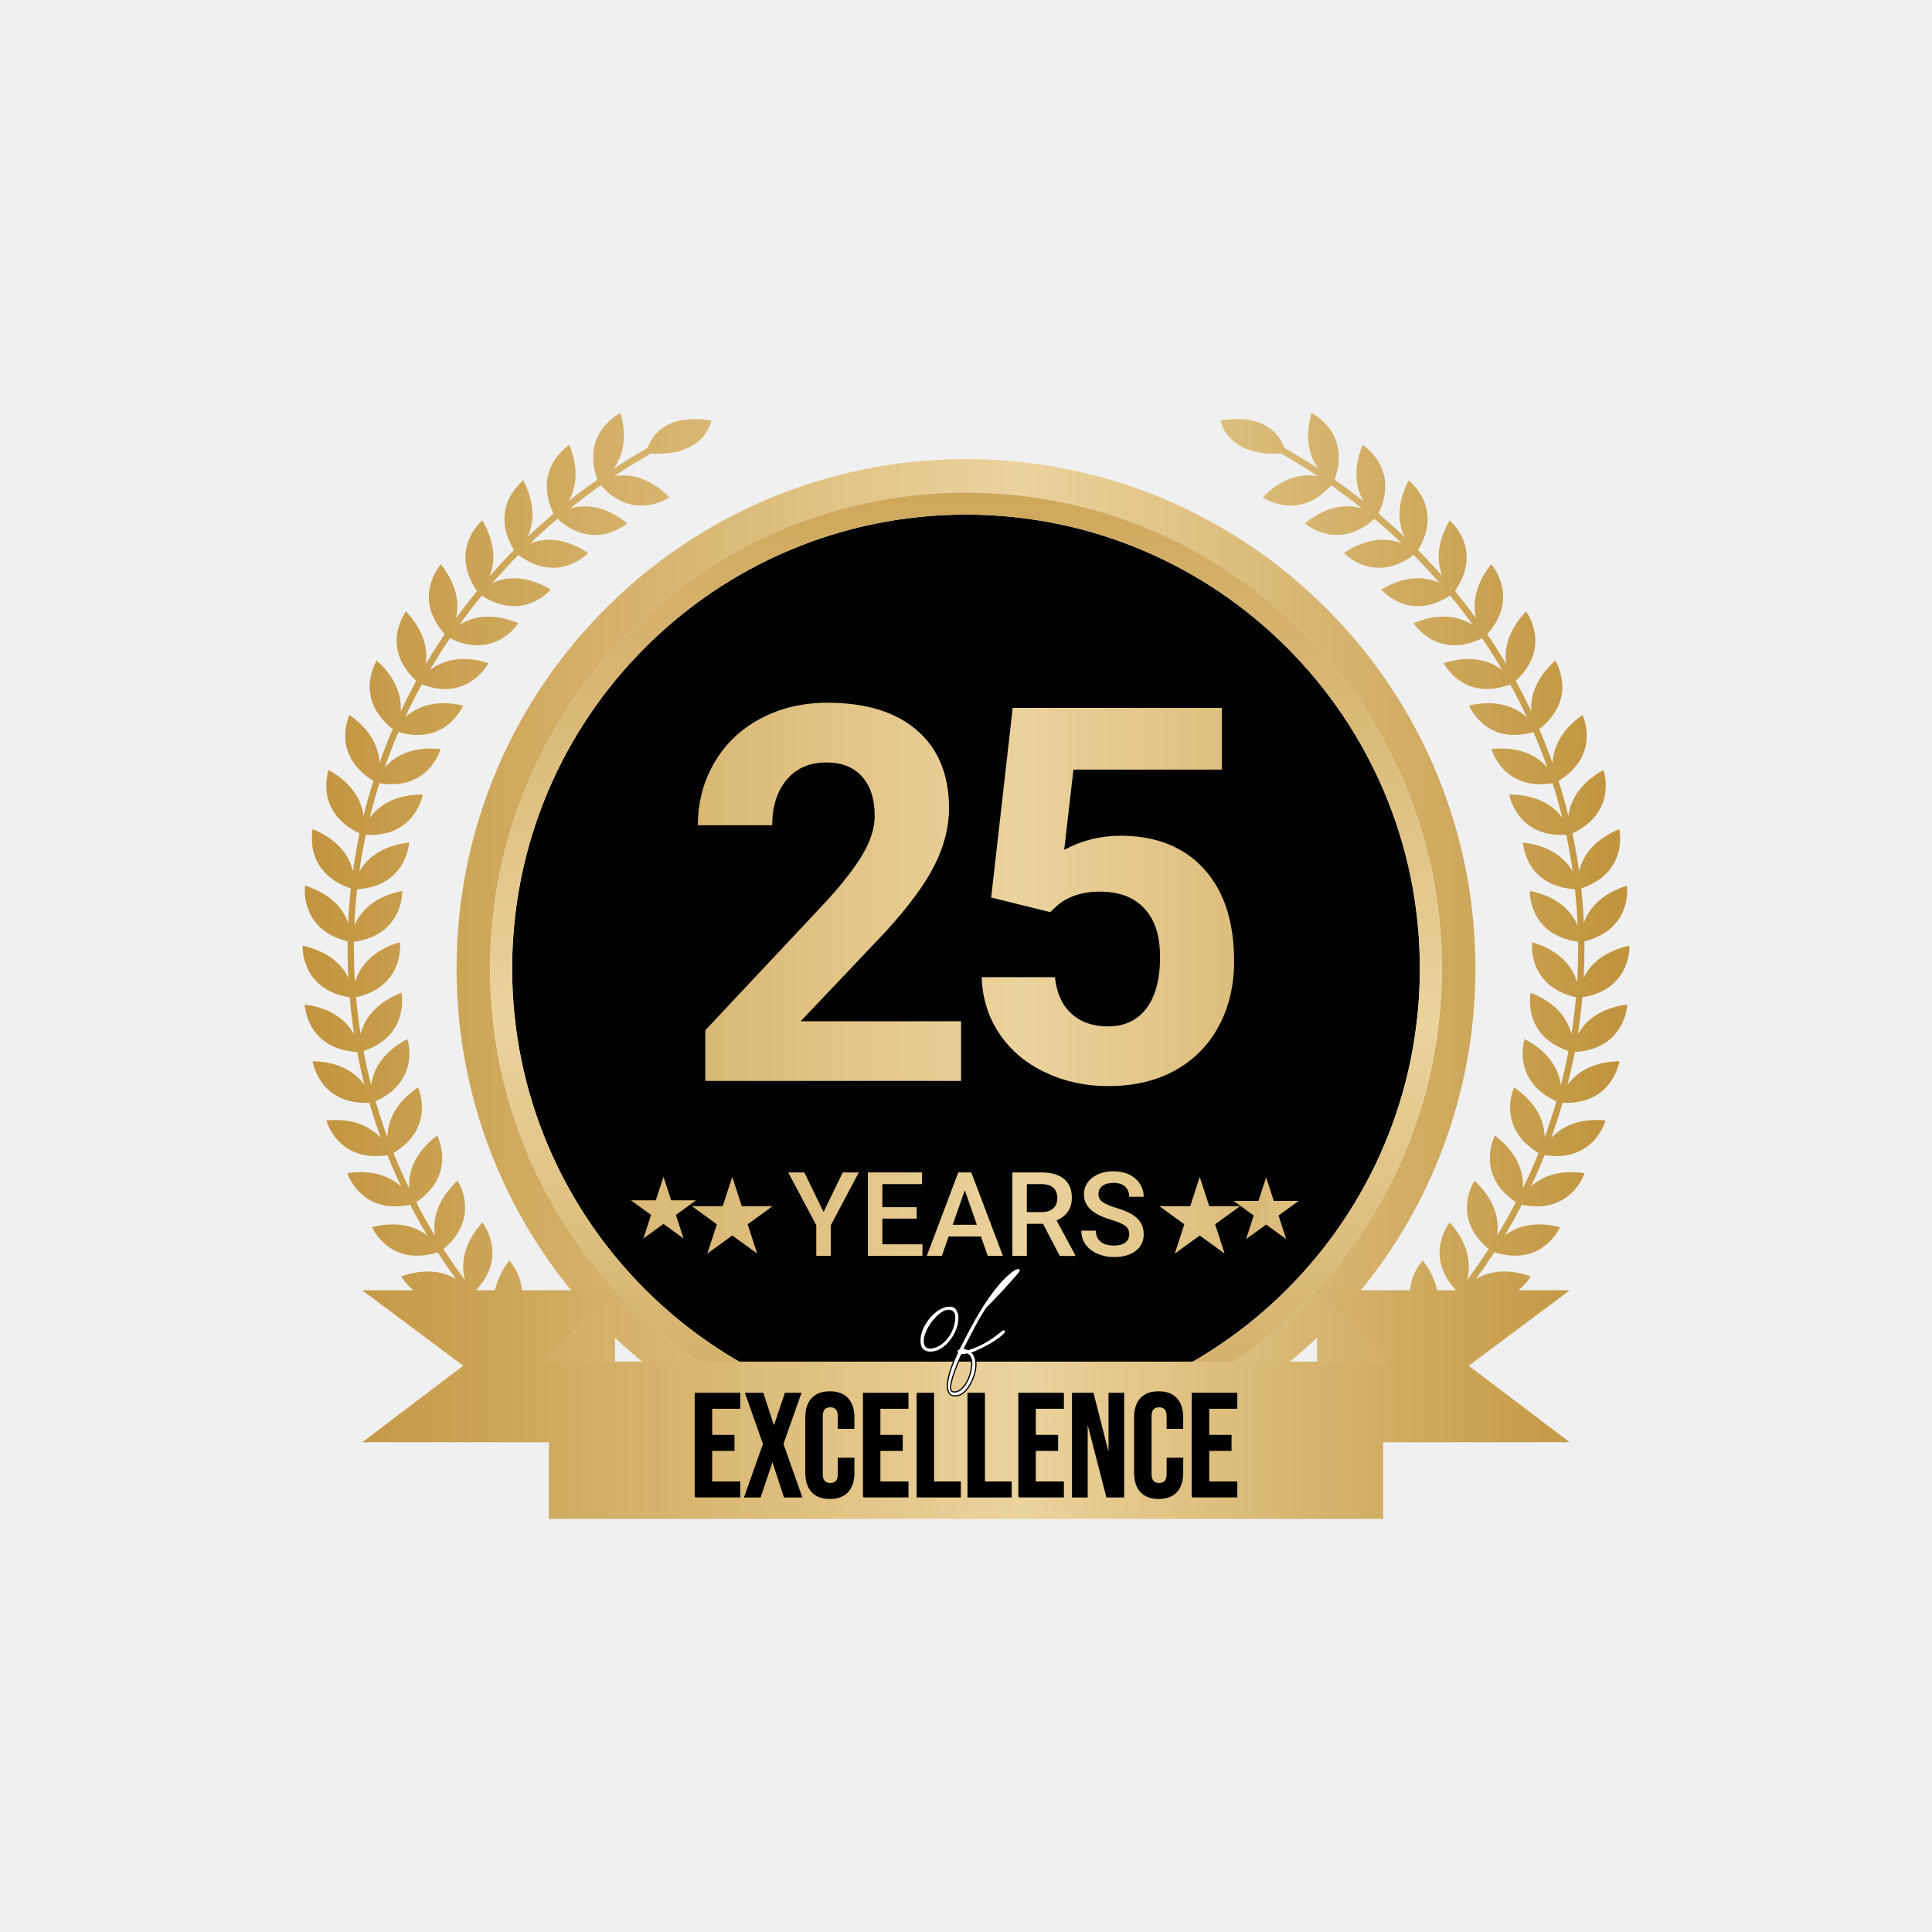
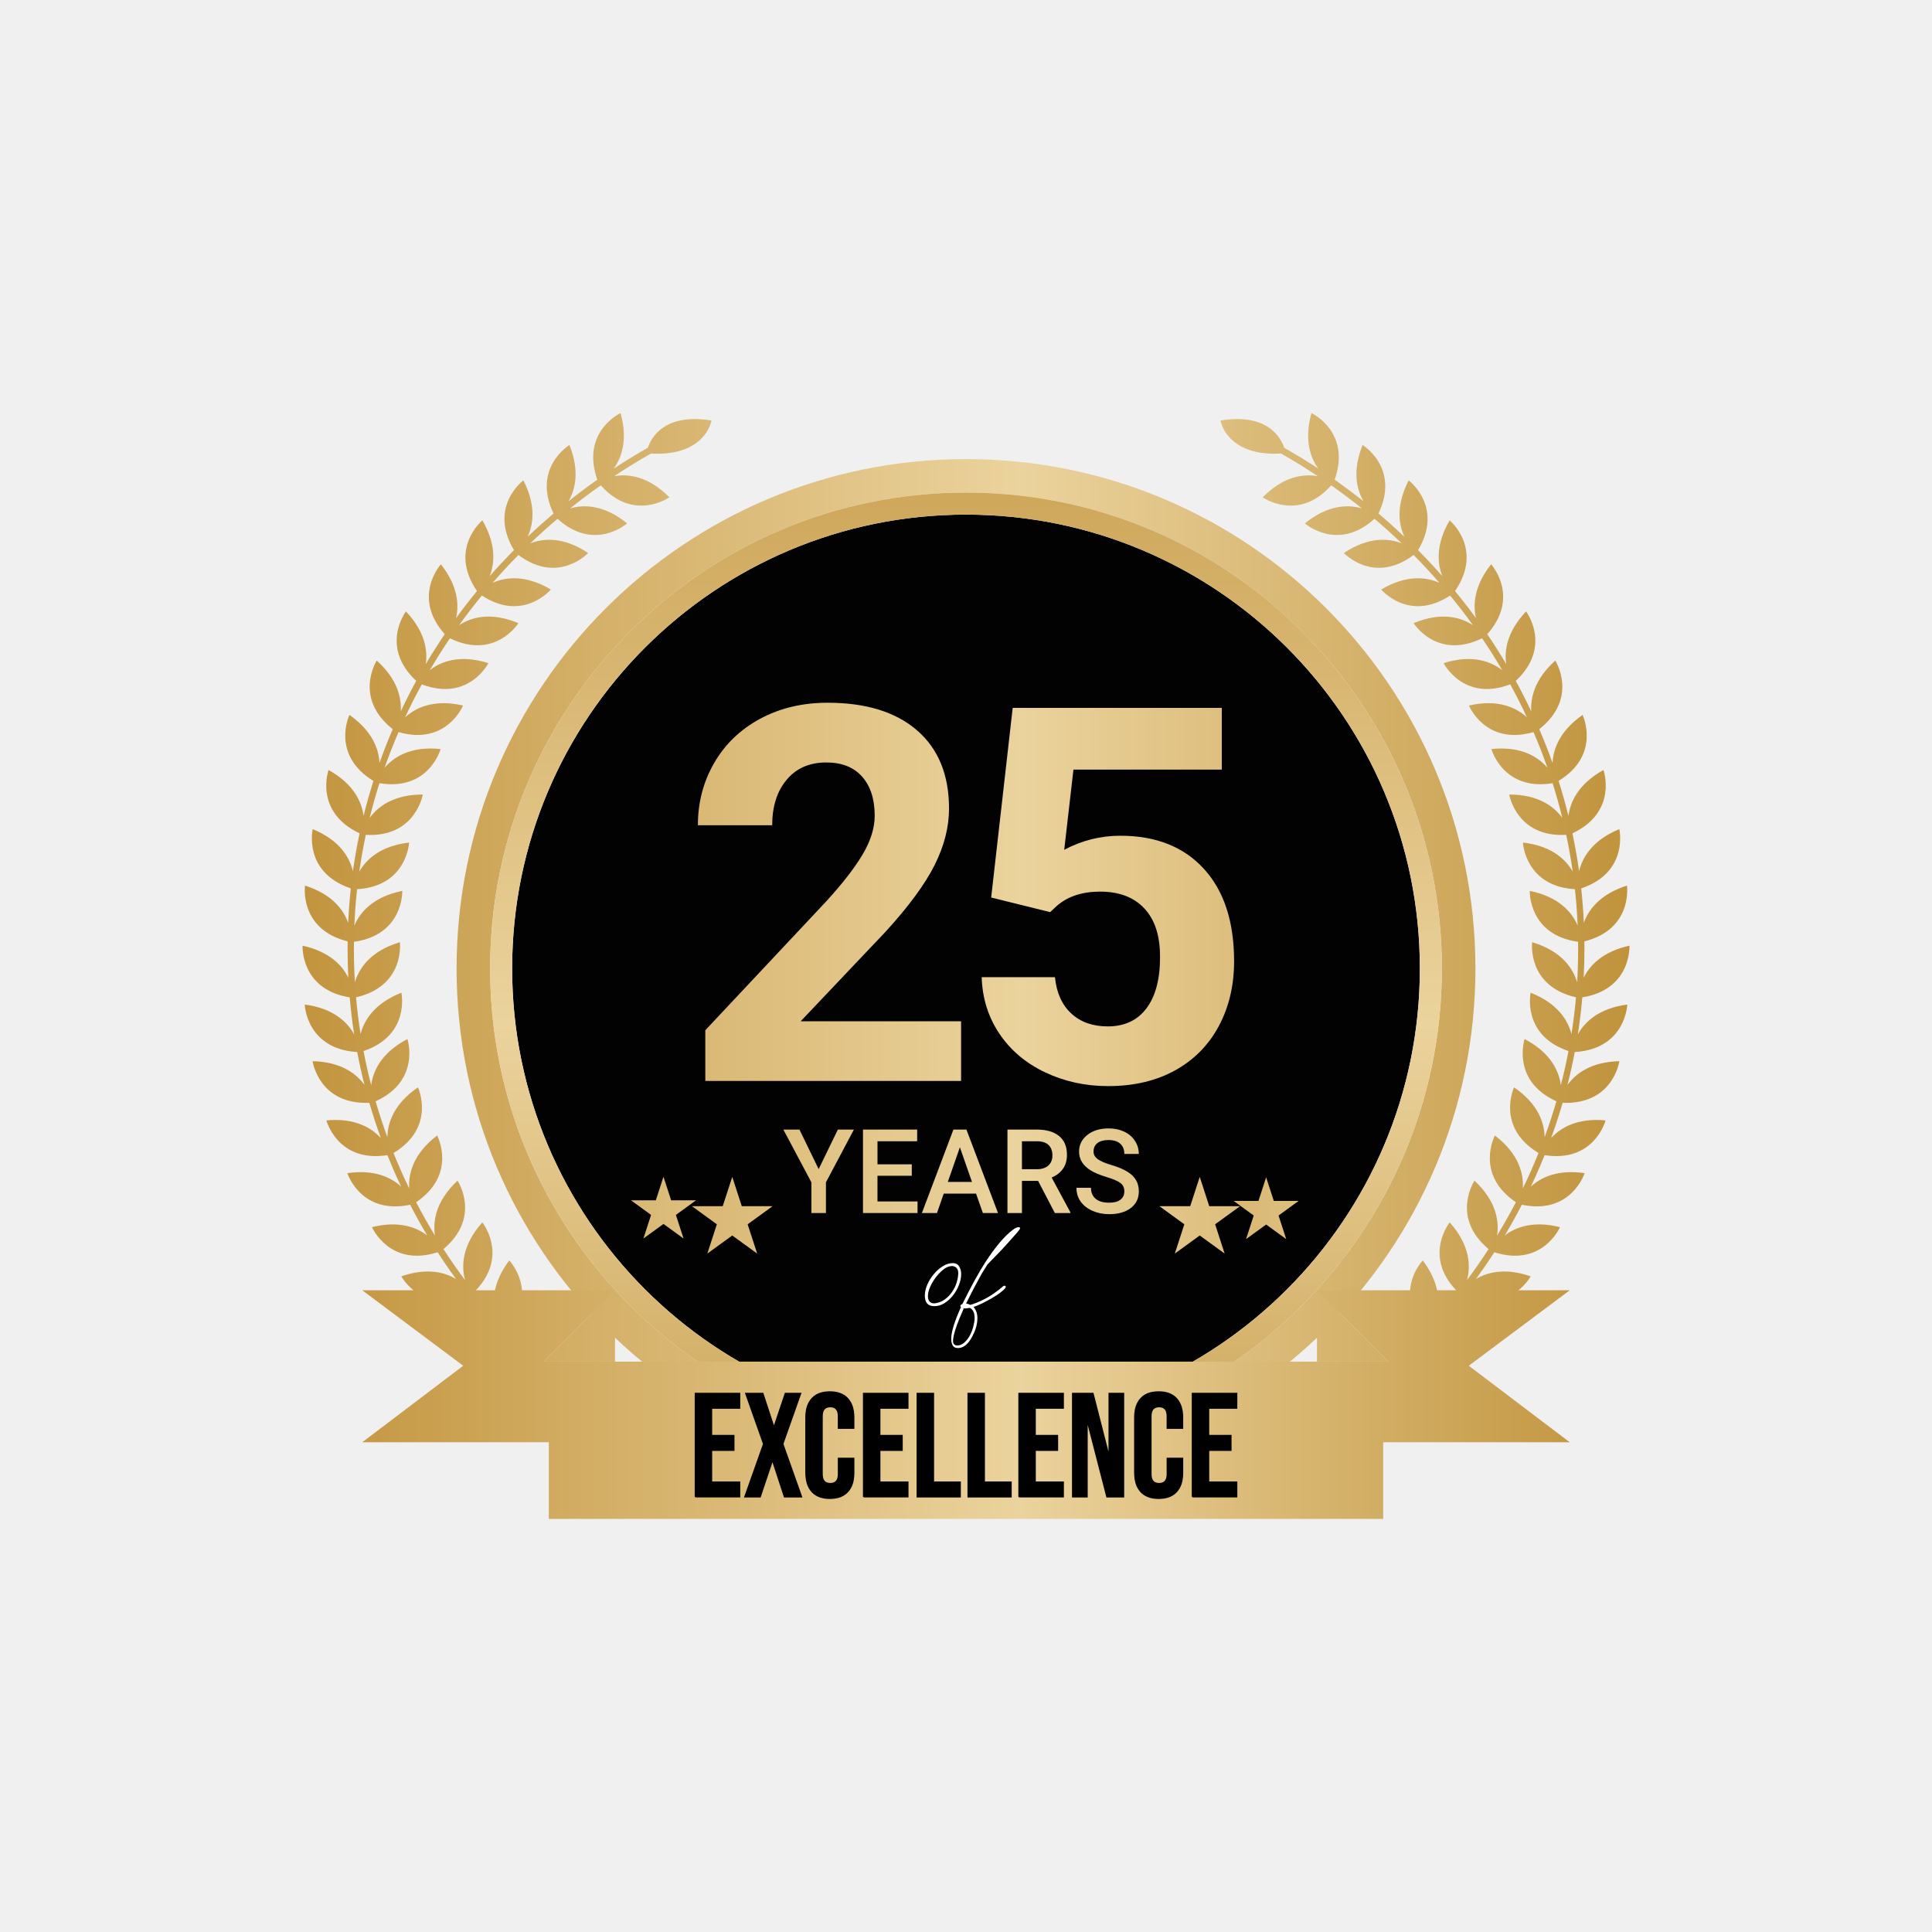
<svg xmlns="http://www.w3.org/2000/svg" version="1.1" viewBox="0 0 1134.86 1134.86">
  <defs>
    <linearGradient id="linear-gradient" x1="150.71" y1="514.89" x2="982.49" y2="514.89" gradientTransform="translate(0 54)" gradientUnits="userSpaceOnUse">
      <stop offset="0" stop-color="#c2943e" />
      <stop offset=".54" stop-color="#ebd39d" />
      <stop offset="1" stop-color="#c0933c" />
    </linearGradient>
    <linearGradient id="linear-gradient-2" x1="-4494.83" y1="3398.81" x2="-3663.05" y2="3398.81" gradientTransform="translate(3966.24 4647) rotate(90)" gradientUnits="userSpaceOnUse">
      <stop offset="0" stop-color="#c2943e" />
      <stop offset=".54" stop-color="#ebd39d" />
      <stop offset="1" stop-color="#c0933c" />
    </linearGradient>
    <linearGradient id="linear-gradient-3" x1="150.71" y1="659.83" x2="982.49" y2="659.83" gradientTransform="translate(0 54)" gradientUnits="userSpaceOnUse">
      <stop offset="0" stop-color="#c2943e" />
      <stop offset=".54" stop-color="#ebd39d" />
      <stop offset="1" stop-color="#c0933c" />
    </linearGradient>
    <linearGradient id="linear-gradient-4" x1="150.71" y1="659.83" x2="982.49" y2="659.83" gradientTransform="translate(0 54)" gradientUnits="userSpaceOnUse">
      <stop offset="0" stop-color="#c2943e" />
      <stop offset=".54" stop-color="#ebd39d" />
      <stop offset="1" stop-color="#c0933c" />
    </linearGradient>
    <linearGradient id="linear-gradient-5" x1="164.65" y1="655.36" x2="834.68" y2="655.36" gradientTransform="translate(0 54)" gradientUnits="userSpaceOnUse">
      <stop offset="0" stop-color="#c2943e" />
      <stop offset=".54" stop-color="#ebd39d" />
      <stop offset="1" stop-color="#c0933c" />
    </linearGradient>
    <linearGradient id="linear-gradient-6" x1="518.65" y1="655.71" x2="1188.68" y2="655.71" gradientTransform="translate(0 54)" gradientUnits="userSpaceOnUse">
      <stop offset="0" stop-color="#c2943e" />
      <stop offset=".54" stop-color="#ebd39d" />
      <stop offset="1" stop-color="#c0933c" />
    </linearGradient>
    <linearGradient id="linear-gradient-7" x1="150.71" y1="469.88" x2="982.49" y2="469.88" gradientTransform="translate(0 54)" gradientUnits="userSpaceOnUse">
      <stop offset="0" stop-color="#c2943e" />
      <stop offset=".54" stop-color="#ebd39d" />
      <stop offset="1" stop-color="#c0933c" />
    </linearGradient>
    <linearGradient id="linear-gradient-8" x1="150.71" y1="472.89" x2="982.49" y2="472.89" gradientTransform="translate(0 54)" gradientUnits="userSpaceOnUse">
      <stop offset="0" stop-color="#c2943e" />
      <stop offset=".54" stop-color="#ebd39d" />
      <stop offset="1" stop-color="#c0933c" />
    </linearGradient>
-     <linearGradient id="linear-gradient-9" x1="150.71" y1="659.21" x2="982.49" y2="659.21" gradientTransform="translate(0 54)" gradientUnits="userSpaceOnUse">
+     <linearGradient id="linear-gradient-9" x1="147.84" y1="634.03" x2="979.61" y2="634.03" gradientTransform="translate(0 54)" gradientUnits="userSpaceOnUse">
      <stop offset="0" stop-color="#c2943e" />
      <stop offset=".54" stop-color="#ebd39d" />
      <stop offset="1" stop-color="#c0933c" />
    </linearGradient>
-     <linearGradient id="linear-gradient-10" x1="150.71" y1="659.2" x2="982.49" y2="659.2" gradientTransform="translate(0 54)" gradientUnits="userSpaceOnUse">
+     <linearGradient id="linear-gradient-10" x1="147.84" y1="634.02" x2="979.61" y2="634.02" gradientTransform="translate(0 54)" gradientUnits="userSpaceOnUse">
      <stop offset="0" stop-color="#c2943e" />
      <stop offset=".54" stop-color="#ebd39d" />
      <stop offset="1" stop-color="#c0933c" />
    </linearGradient>
-     <linearGradient id="linear-gradient-11" x1="150.71" y1="659.21" x2="982.49" y2="659.21" gradientTransform="translate(0 54)" gradientUnits="userSpaceOnUse">
+     <linearGradient id="linear-gradient-11" x1="147.84" y1="634.02" x2="979.61" y2="634.02" gradientTransform="translate(0 54)" gradientUnits="userSpaceOnUse">
      <stop offset="0" stop-color="#c2943e" />
      <stop offset=".54" stop-color="#ebd39d" />
      <stop offset="1" stop-color="#c0933c" />
    </linearGradient>
-     <linearGradient id="linear-gradient-12" x1="150.71" y1="659.22" x2="982.49" y2="659.22" gradientTransform="translate(0 54)" gradientUnits="userSpaceOnUse">
+     <linearGradient id="linear-gradient-12" x1="147.84" y1="634.03" x2="979.61" y2="634.03" gradientTransform="translate(0 54)" gradientUnits="userSpaceOnUse">
      <stop offset="0" stop-color="#c2943e" />
      <stop offset=".54" stop-color="#ebd39d" />
      <stop offset="1" stop-color="#c0933c" />
    </linearGradient>
-     <linearGradient id="linear-gradient-13" x1="150.71" y1="659.21" x2="982.49" y2="659.21" gradientTransform="translate(0 54)" gradientUnits="userSpaceOnUse">
+     <linearGradient id="linear-gradient-13" x1="147.84" y1="634.02" x2="979.61" y2="634.02" gradientTransform="translate(0 54)" gradientUnits="userSpaceOnUse">
      <stop offset="0" stop-color="#c2943e" />
      <stop offset=".54" stop-color="#ebd39d" />
      <stop offset="1" stop-color="#c0933c" />
    </linearGradient>
    <linearGradient id="linear-gradient-14" x1="150.71" y1="724.86" x2="982.49" y2="724.86" gradientTransform="translate(0 54)" gradientUnits="userSpaceOnUse">
      <stop offset="0" stop-color="#c2943e" />
      <stop offset=".54" stop-color="#ebd39d" />
      <stop offset="1" stop-color="#c0933c" />
    </linearGradient>
    <linearGradient id="linear-gradient-15" x1="177.72" y1="513.43" x2="957.15" y2="513.43" gradientTransform="translate(0 54)" gradientUnits="userSpaceOnUse">
      <stop offset="0" stop-color="#c2943e" />
      <stop offset=".54" stop-color="#ebd39d" />
      <stop offset="1" stop-color="#c0933c" />
    </linearGradient>
    <linearGradient id="linear-gradient-16" x1="150.66" y1="724.86" x2="982.64" y2="724.86" gradientTransform="translate(0 54)" gradientUnits="userSpaceOnUse">
      <stop offset="0" stop-color="#c2943e" />
      <stop offset=".54" stop-color="#ebd39d" />
      <stop offset="1" stop-color="#c0933c" />
    </linearGradient>
  </defs>
  <g>
    <g id="Layer_1">
      <g id="Layer_1-2" data-name="Layer_1">
        <g id="Layer_1-2">
          <g>
            <circle cx="567.43" cy="568.89" r="266.6" fill="#020202" />
            <path d="M567.43,269.66c-165.26,0-299.23,133.97-299.23,299.23s133.97,299.23,299.23,299.23,299.23-133.97,299.23-299.23-133.97-299.23-299.23-299.23h0ZM567.43,848.41c-154.38,0-279.53-125.15-279.53-279.53s125.15-279.53,279.53-279.53,279.53,125.15,279.53,279.53-125.15,279.53-279.53,279.53h0Z" fill="url(#linear-gradient)" />
            <path d="M567.43,289.36c-154.38,0-279.53,125.15-279.53,279.53s125.15,279.53,279.53,279.53,279.53-125.15,279.53-279.53-125.15-279.53-279.53-279.53h0ZM567.43,835.48c-147.24,0-266.6-119.36-266.6-266.6s119.36-266.6,266.6-266.6,266.6,119.36,266.6,266.6-119.36,266.6-266.6,266.6h0Z" fill="url(#linear-gradient-2)" />
            <g>
              <polygon points="704.73 691.31 710.32 708.52 728.41 708.52 713.77 719.15 719.36 736.36 704.73 725.73 690.09 736.36 695.68 719.15 681.04 708.52 699.13 708.52 704.73 691.31" fill="url(#linear-gradient-3)" />
              <polygon points="430.13 691.31 435.72 708.52 453.81 708.52 439.17 719.15 444.76 736.36 430.13 725.73 415.49 736.36 421.08 719.15 406.44 708.52 424.53 708.52 430.13 691.31" fill="url(#linear-gradient-4)" />
              <polygon points="389.73 691.22 394.24 705.08 408.81 705.08 397.02 713.65 401.52 727.51 389.73 718.94 377.94 727.51 382.44 713.65 370.65 705.08 385.23 705.08 389.73 691.22" fill="url(#linear-gradient-5)" />
              <polygon points="743.73 691.57 748.24 705.43 762.81 705.43 751.02 714 755.52 727.86 743.73 719.29 731.94 727.86 736.44 714 724.65 705.43 739.23 705.43 743.73 691.57" fill="url(#linear-gradient-6)" />
            </g>
            <g>
              <path d="M564.52,634.96h-150.22v-29.8l70.9-75.56c9.73-10.64,16.93-19.92,21.6-27.85s7-15.45,7-22.58c0-9.73-2.46-17.38-7.38-22.95s-11.94-8.35-21.07-8.35c-9.84,0-17.59,3.39-23.26,10.16s-8.5,15.68-8.5,26.72h-43.65c0-13.35,3.18-25.54,9.56-36.58,6.37-11.04,15.38-19.69,27.02-25.97,11.64-6.27,24.84-9.41,39.59-9.41,22.58,0,40.11,5.42,52.61,16.26,12.49,10.84,18.74,26.14,18.74,45.91,0,10.84-2.81,21.88-8.43,33.11-5.62,11.24-15.25,24.34-28.9,39.29l-49.82,52.53h94.23v35.07h-.02,0Z" fill="url(#linear-gradient-7)" />
              <path d="M582.22,527.19l12.64-111.39h122.83v36.28h-87.15l-5.42,47.11c10.33-5.52,21.32-8.28,32.96-8.28,20.87,0,37.23,6.47,49.07,19.42,11.84,12.94,17.76,31.06,17.76,54.34,0,14.15-2.99,26.82-8.96,38.01-5.97,11.19-14.53,19.87-25.66,26.04-11.14,6.17-24.29,9.26-39.44,9.26-13.25,0-25.54-2.69-36.88-8.05-11.34-5.37-20.3-12.92-26.87-22.65-6.57-9.73-10.06-20.82-10.46-33.27h43.05c.9,9.13,4.09,16.23,9.56,21.3s12.62,7.6,21.45,7.6c9.83,0,17.41-3.54,22.73-10.61s7.98-17.08,7.98-30.03-3.06-21.98-9.18-28.6-14.8-9.93-26.04-9.93c-10.34,0-18.72,2.71-25.14,8.13l-4.21,3.91-34.62-8.58h0Z" fill="url(#linear-gradient-8)" />
            </g>
            <g>
-               <path d="M483.75,711.93l11.28-23.23h9.43l-16.43,30.98v18.05h-8.55v-18.05l-16.47-30.98h9.46l11.28,23.23Z" fill="url(#linear-gradient-9)" />
-               <path d="M538.44,715.83h-20.14v15.08h23.54v6.8h-32.05v-49.02h31.82v6.87h-23.3v13.54h20.14v6.73h-.01Z" fill="url(#linear-gradient-10)" />
-               <path d="M576.21,726.31h-18.99l-3.97,11.41h-8.86l18.52-49.02h7.64l18.55,49.02h-8.89l-4.01-11.41h0ZM559.61,719.44h14.21l-7.1-20.34-7.1,20.34h-.01Z" fill="url(#linear-gradient-11)" />
-               <path d="M612.68,718.86h-9.5v18.86h-8.52v-49.02h17.24c5.66,0,10.02,1.27,13.1,3.81,3.08,2.54,4.61,6.21,4.61,11.02,0,3.28-.79,6.03-2.37,8.24-1.58,2.21-3.79,3.91-6.62,5.11l11.01,20.42v.44h-9.12l-9.83-18.86v-.02h0ZM603.18,711.99h8.75c2.87,0,5.12-.72,6.73-2.17,1.62-1.45,2.42-3.43,2.42-5.94s-.75-4.66-2.24-6.09c-1.49-1.44-3.72-2.18-6.68-2.22h-8.99v16.43h.01Z" fill="url(#linear-gradient-12)" />
-               <path d="M663.32,725.09c0-2.15-.76-3.82-2.27-4.98-1.52-1.17-4.25-2.35-8.2-3.54s-7.09-2.51-9.43-3.97c-4.47-2.81-6.7-6.46-6.7-10.98,0-3.95,1.61-7.21,4.83-9.76,3.22-2.56,7.4-3.84,12.54-3.84,3.41,0,6.45.63,9.12,1.89s4.77,3.05,6.3,5.37c1.53,2.32,2.29,4.9,2.29,7.73h-8.49c0-2.56-.8-4.56-2.41-6.01s-3.9-2.17-6.89-2.17c-2.78,0-4.94.6-6.48,1.78-1.54,1.19-2.31,2.85-2.31,4.98,0,1.8.83,3.29,2.49,4.5,1.66,1.2,4.4,2.37,8.22,3.5,3.82,1.13,6.88,2.42,9.19,3.87s4.01,3.11,5.08,4.98c1.08,1.87,1.62,4.07,1.62,6.58,0,4.09-1.57,7.33-4.7,9.75-3.13,2.41-7.38,3.62-12.74,3.62-3.55,0-6.81-.66-9.78-1.97-2.97-1.31-5.29-3.13-6.94-5.44s-2.47-5.01-2.47-8.08h8.52c0,2.78.92,4.94,2.76,6.46,1.84,1.53,4.48,2.29,7.91,2.29,2.96,0,5.19-.6,6.68-1.8s2.24-2.79,2.24-4.76h.02Z" fill="url(#linear-gradient-13)" />
+               <path d="M480.88,686.74l11.28-23.23h9.43l-16.43,30.98v18.05h-8.55v-18.05l-16.47-30.98h9.46l11.28,23.23Z" fill="url(#linear-gradient-9)" />
+               <path d="M535.57,690.65h-20.14v15.08h23.54v6.8h-32.05v-49.02h31.82v6.87h-23.3v13.54h20.14v6.73h-.01Z" fill="url(#linear-gradient-10)" />
+               <path d="M573.34,701.12h-18.99l-3.97,11.41h-8.86l18.52-49.02h7.64l18.55,49.02h-8.89l-4.01-11.41h0ZM556.73,694.26h14.21l-7.1-20.34-7.1,20.34h-.01Z" fill="url(#linear-gradient-11)" />
+               <path d="M609.8,693.67h-9.5v18.86h-8.52v-49.02h17.24c5.66,0,10.02,1.27,13.1,3.81,3.08,2.54,4.61,6.21,4.61,11.02,0,3.28-.79,6.03-2.37,8.24-1.58,2.21-3.79,3.91-6.62,5.11l11.01,20.42v.44h-9.12l-9.83-18.86v-.02h0ZM600.3,686.8h8.75c2.87,0,5.12-.72,6.73-2.17,1.62-1.45,2.42-3.43,2.42-5.94s-.75-4.66-2.24-6.09c-1.49-1.44-3.72-2.18-6.68-2.22h-8.99v16.43h.01Z" fill="url(#linear-gradient-12)" />
+               <path d="M660.45,699.91c0-2.15-.76-3.82-2.27-4.98-1.52-1.17-4.25-2.35-8.2-3.54s-7.09-2.51-9.43-3.97c-4.47-2.81-6.7-6.46-6.7-10.98,0-3.95,1.61-7.21,4.83-9.76,3.22-2.56,7.4-3.84,12.54-3.84,3.41,0,6.45.63,9.12,1.89s4.77,3.05,6.3,5.37c1.53,2.32,2.29,4.9,2.29,7.73h-8.49c0-2.56-.8-4.56-2.41-6.01s-3.9-2.17-6.89-2.17c-2.78,0-4.94.6-6.48,1.78-1.54,1.19-2.31,2.85-2.31,4.98,0,1.8.83,3.29,2.49,4.5,1.66,1.2,4.4,2.37,8.22,3.5,3.82,1.13,6.88,2.42,9.19,3.87s4.01,3.11,5.08,4.98c1.08,1.87,1.62,4.07,1.62,6.58,0,4.09-1.57,7.33-4.7,9.75-3.13,2.41-7.38,3.62-12.74,3.62-3.55,0-6.81-.66-9.78-1.97-2.97-1.31-5.29-3.13-6.94-5.44s-2.47-5.01-2.47-8.08h8.52c0,2.78.92,4.94,2.76,6.46,1.84,1.53,4.48,2.29,7.91,2.29,2.96,0,5.19-.6,6.68-1.8s2.24-2.79,2.24-4.76h.02Z" fill="url(#linear-gradient-13)" />
            </g>
            <g>
              <polygon points="815.51 799.82 773.6 799.82 773.6 757.91 815.51 799.82" fill="url(#linear-gradient-14)" />
              <g>
                <path d="M925.02,617.97c-1.23,6.49-2.65,12.93-4.28,19.34,4.63-6.44,13.57-13.57,30.49-13.97,0,0-3.62,25.64-33.33,24.45-2.03,6.97-4.29,13.88-6.78,20.74,5.34-5.88,15.05-12,32-10.4,0,0-6.57,24.98-35.82,20.41-1.64,4.08-3.36,8.14-5.17,12.18-.95,2.11-1.92,4.2-2.91,6.29,5.77-5.3,15.61-10.23,31.59-7.9,0,0-7.84,24.63-36.87,18.56-3.15,6.1-6.49,12.11-10.02,18.01,6.25-4.76,16.59-8.81,32.43-4.85,0,0-10.28,23.75-38.58,14.75-3.44,5.33-7.04,10.57-10.79,15.72,6.69-4,17.17-6.78,32.15-1.57,0,0-2.32,4.27-7.19,8.18h30.13l-59.31,44.33,59.31,44.94h-109.6v45.04h-490.09v-45.04h-109.59l59.3-44.94-59.3-44.33h30.12c-4.87-3.91-7.19-8.18-7.19-8.18,14.98-5.21,25.47-2.43,32.16,1.57-3.76-5.15-7.36-10.39-10.79-15.72-28.3,9-38.58-14.75-38.58-14.75,15.84-3.96,26.18.09,32.42,4.85-3.53-5.9-6.87-11.91-10.02-18.01-29.02,6.07-36.87-18.56-36.87-18.56,15.99-2.33,25.82,2.6,31.59,7.9-.99-2.09-1.95-4.18-2.9-6.29-1.81-4.04-3.54-8.1-5.17-12.18-29.25,4.57-35.83-20.41-35.83-20.41,16.95-1.6,26.67,4.52,32,10.4-2.49-6.86-4.75-13.77-6.78-20.74-29.7,1.19-33.33-24.45-33.33-24.45,16.93.4,25.86,7.53,30.49,13.97-1.63-6.41-3.05-12.85-4.28-19.34-29.97-1.83-30.83-27.9-30.83-27.9,17.13,2.25,25.23,10.58,29.05,17.57-1.13-7.22-2.01-14.49-2.64-21.79-29.05-4.68-27.68-30.36-27.68-30.36,15.96,3.52,23.41,11.76,26.88,18.81-.3-5.68-.44-11.38-.44-17.11,0-1.41,0-2.81.03-4.21h0c-28.7-7.22-25.02-32.77-25.02-32.77,16.07,5.09,22.66,14.37,25.33,21.83.31-6.77.83-13.5,1.55-20.2-28.23-9.53-22.38-34.81-22.38-34.81,16.17,6.66,21.8,16.97,23.62,24.75,1.05-7.48,2.35-14.9,3.92-22.27-26.98-12.77-18.22-37.21-18.22-37.21,15.09,8.39,19.56,19.11,20.55,27.02,1.7-6.92,3.64-13.79,5.8-20.6h0c-25.26-15.47-14.09-38.76-14.09-38.76,13.7,9.58,17.27,20.31,17.64,28.22,2.37-6.68,4.96-13.3,7.79-19.87-23.37-18.45-9.39-40.29-9.39-40.29,12.29,11.07,14.61,22.03,14.08,29.9,2.85-6.08,5.89-12.07,9.12-17.96-21.68-20.23-6.05-40.82-6.05-40.82,11.39,12.04,12.81,23.17,11.64,30.98,3.52-5.98,7.24-11.84,11.15-17.6-19.58-22.02-2.26-41.06-2.26-41.06,10.15,12.86,10.68,23.97,8.89,31.63,3.93-5.4,8.04-10.7,12.32-15.89-16.99-24.87,3.15-41.53,3.15-41.53,8.34,14.29,7.19,25.46,4.28,32.79,4.58-5.23,9.35-10.33,14.29-15.31-15.28-25.52,5.51-40.97,5.51-40.97,7.64,14.83,5.83,25.98,2.48,33.14.23-.22.47-.44.7-.66,4.74-4.48,9.59-8.81,14.55-13.01-12.81-26.83,9.33-40.26,9.33-40.26,6.17,15.35,3.42,26.22-.53,33.05,5.52-4.39,11.16-8.6,16.92-12.66-9.91-28.17,13.64-39.14,13.64-39.14,4.41,15.78.6,26.24-4.01,32.61,6.53-4.28,13.21-8.36,20.03-12.22,2.1-6.16,9.33-18.9,33.03-16.59,1.4.13,2.85.32,4.36.56,0,0-.11.73-.49,1.9h-.01c-1.71,5.16-8.76,18.97-35.03,17.5h0c-7.38,4.2-14.59,8.64-21.61,13.31,7.89-1.4,19.82-.33,32.39,12.41,0,0-20.86,14.75-40.25-7.03-6.16,4.33-12.17,8.85-18.01,13.53,7.69-2.24,19.63-2.43,33.47,8.81,0,0-19.18,17-40.89-2.69-5.49,4.65-10.83,9.45-16.01,14.42,7.46-2.91,19.27-4.15,34.01,5.69,0,0-17.5,18.73-40.97,1.15-5.24,5.3-10.3,10.75-15.17,16.36,7.3-3.27,19.01-5.11,34.23,3.93,0,0-16.36,19.44-40.52,3.52-4.66,5.67-9.13,11.48-13.39,17.42,6.7-4.4,18.18-8.15,34.86-1.19,0,0-13.68,21.87-40.24,8.88-4.14,6.11-8.08,12.35-11.8,18.72,6.33-4.91,17.37-9.5,34.41-4.12,0,0-11.64,22.93-39.14,12.48-3.49,6.35-6.76,12.8-9.81,19.37,5.9-5.42,16.55-10.97,34.07-6.94,0,0-9.74,23.74-37.93,15.59-2.96,6.87-5.69,13.85-8.17,20.94,5.21-6.08,15.1-12.83,32.91-10.98,0,0-6.81,24.85-35.94,20.07-2.13,6.71-4.05,13.52-5.74,20.39,4.68-6.45,13.81-13.74,31.19-13.73,0,0-4.19,25.3-33.47,23.68-1.51,7.12-2.79,14.32-3.82,21.59,3.94-6.92,12.16-15.08,29.27-17.07,0,0-1.22,25.66-30.57,27.4h0c-.76,7.07-1.3,14.19-1.6,21.37,3.14-7.38,10.55-16.81,28.14-20.37,0,0,.94,25.81-28.39,29.91-.02,1.32-.03,2.65-.03,3.97,0,6.64.2,13.24.6,19.78,2.28-7.69,8.68-18.23,26.41-23.52,0,0,3.27,25.71-25.74,32.37.65,7.27,1.53,14.47,2.67,21.59,1.96-7.73,7.76-17.89,23.96-24.29,0,0,5.39,24.96-22.23,34.26,1.29,6.77,2.79,13.45,4.5,20.07,1.02-7.93,5.6-18.88,21.27-27.11,0,0,8.09,24.39-18.68,36.56,2.07,7.13,4.38,14.16,6.93,21.09.12-8,3.43-19.33,17.95-29.28,0,0,10.92,23.35-14.37,38.57,2.84,7.05,5.91,14,9.24,20.83-.54-8.01,1.82-20.01,16.4-31.12,0,0,12.06,22.71-12.34,39.19,3.46,6.66,7.15,13.2,11.06,19.61-1.24-7.92.06-19.93,13.25-32.27,0,0,14.25,21.36-8.27,40.18,4.02,6.22,8.26,12.3,12.69,18.24-2.11-7.76-2.19-20.09,10.15-33.9,0,0,15.65,19.41-3.77,39.87h11.19c1.09-5.26,3.61-11.16,8.4-17.54,0,0,6.67,6.97,7.47,17.54h54.66l-41.92,41.91h496.17l-41.91-41.91h54.66c.8-10.57,7.46-17.54,7.46-17.54,4.79,6.37,7.31,12.28,8.41,17.54h11.19c-19.42-20.46-3.77-39.87-3.77-39.87,12.33,13.81,12.25,26.14,10.14,33.9,4.44-5.94,8.67-12.02,12.69-18.24-22.51-18.82-8.27-40.18-8.27-40.18,13.2,12.34,14.5,24.35,13.25,32.27,3.91-6.41,7.6-12.95,11.06-19.61-24.39-16.48-12.33-39.19-12.33-39.19,14.58,11.11,16.93,23.11,16.39,31.12,3.33-6.83,6.41-13.78,9.25-20.83-25.3-15.22-14.38-38.57-14.38-38.57,14.52,9.95,17.83,21.28,17.95,29.28,2.55-6.93,4.86-13.96,6.93-21.09-26.76-12.17-18.67-36.56-18.67-36.56,15.67,8.23,20.24,19.18,21.26,27.11,1.71-6.62,3.22-13.3,4.5-20.07-27.61-9.3-22.22-34.26-22.22-34.26,16.2,6.4,22,16.56,23.96,24.29,1.13-7.12,2.02-14.32,2.67-21.59-29.02-6.66-25.75-32.37-25.75-32.37,17.73,5.29,24.14,15.83,26.41,23.52.4-6.54.6-13.14.6-19.78,0-1.32,0-2.65-.02-3.97-29.33-4.1-28.39-29.91-28.39-29.91,17.58,3.56,25,12.99,28.13,20.37-.3-7.18-.84-14.3-1.6-21.36h0c-29.34-1.75-30.56-27.41-30.56-27.41,17.1,1.99,25.33,10.15,29.26,17.07-1.03-7.27-2.3-14.47-3.82-21.59-29.27,1.62-33.47-23.68-33.47-23.68,17.38-.01,26.52,7.28,31.19,13.73-1.69-6.87-3.6-13.68-5.73-20.39-29.14,4.78-35.94-20.07-35.94-20.07,17.8-1.85,27.7,4.9,32.9,10.98-2.48-7.09-5.2-14.07-8.16-20.94-28.2,8.15-37.94-15.59-37.94-15.59,17.52-4.03,28.18,1.52,34.07,6.94-3.05-6.57-6.32-13.02-9.8-19.37-27.51,10.45-39.14-12.48-39.14-12.48,17.04-5.38,28.07-.79,34.4,4.12-3.71-6.37-7.66-12.61-11.8-18.72-26.55,12.99-40.23-8.88-40.23-8.88,16.67-6.96,28.15-3.21,34.86,1.19-4.27-5.94-8.73-11.75-13.4-17.42-24.16,15.92-40.51-3.52-40.51-3.52,15.21-9.04,26.93-7.2,34.22-3.93-4.87-5.61-9.93-11.06-15.17-16.36-23.46,17.58-40.97-1.15-40.97-1.15,14.75-9.84,26.56-8.6,34.01-5.69-5.17-4.97-10.52-9.77-16.01-14.42-21.7,19.69-40.89,2.69-40.89,2.69,13.85-11.24,25.79-11.05,33.48-8.81-5.85-4.68-11.86-9.2-18.01-13.53-19.4,21.78-40.26,7.03-40.26,7.03,12.58-12.74,24.5-13.81,32.39-12.41-7.02-4.67-14.22-9.11-21.61-13.31-1.32.07-2.58.11-3.8.11-23.16,0-29.62-12.71-31.23-17.61h-.01c-.39-1.17-.5-1.9-.5-1.9,1.52-.24,2.97-.43,4.37-.56,23.69-2.31,30.93,10.43,33.02,16.59,6.82,3.86,13.5,7.94,20.04,12.22-4.62-6.37-8.43-16.83-4.02-32.61,0,0,23.56,10.97,13.64,39.14,5.76,4.06,11.41,8.27,16.93,12.66-3.95-6.83-6.7-17.7-.54-33.05,0,0,22.15,13.43,9.33,40.26,4.97,4.2,9.81,8.53,14.55,13.01.24.22.47.44.7.66-3.35-7.16-5.16-18.31,2.49-33.14,0,0,20.78,15.45,5.51,40.97,4.93,4.98,9.7,10.08,14.29,15.31-2.92-7.33-4.06-18.5,4.28-32.79,0,0,20.13,16.66,3.15,41.53,4.28,5.19,8.38,10.49,12.31,15.89-1.79-7.66-1.26-18.77,8.89-31.63,0,0,17.33,19.04-2.25,41.06,3.9,5.76,7.62,11.62,11.15,17.6-1.18-7.81.25-18.94,11.64-30.98,0,0,15.63,20.59-6.06,40.82,3.23,5.89,6.27,11.88,9.12,17.96-.53-7.87,1.79-18.83,14.09-29.9,0,0,13.98,21.84-9.4,40.29,2.83,6.57,5.43,13.19,7.8,19.87.37-7.91,3.94-18.64,17.64-28.22,0,0,11.16,23.29-14.1,38.75h0c2.17,6.82,4.11,13.69,5.8,20.61.99-7.91,5.47-18.63,20.56-27.02,0,0,8.75,24.44-18.22,37.21,1.56,7.37,2.87,14.79,3.91,22.27,1.83-7.78,7.45-18.09,23.63-24.75,0,0,5.84,25.28-22.39,34.81.73,6.7,1.25,13.43,1.55,20.2,2.68-7.46,9.27-16.74,25.33-21.83,0,0,3.68,25.55-25.01,32.76h0c.02,1.41.03,2.81.03,4.22,0,5.73-.15,11.43-.45,17.11,3.48-7.05,10.93-15.29,26.89-18.81,0,0,1.36,25.68-27.69,30.36-.63,7.3-1.51,14.57-2.64,21.79,3.82-6.99,11.92-15.32,29.05-17.57,0,0-.85,26.07-30.83,27.9h-.01Z" fill="url(#linear-gradient-15)" />
                <polygon points="361.26 757.91 361.26 799.82 319.34 799.82 361.26 757.91" fill="url(#linear-gradient-16)" />
              </g>
            </g>
            <g id="script_excellence">
              <path id="_x30_" d="M408.42,879.26v-60.79h26.05v8.68h-16.5v16.07h13.11v8.68h-13.11v18.67h16.5v8.68h-26.05Z" vector-effect="non-scaling-stroke" fill-rule="evenodd" stroke="#000" stroke-linecap="round" stroke-width=".71" />
              <path id="_x31_" d="M437.51,879.26l11.03-31.09-10.51-29.7h10.07l6.43,19.63h.17l6.6-19.63h9.03l-10.51,29.7,11.03,31.09h-10.07l-6.95-21.19h-.17l-7.12,21.19h-9.03,0Z" vector-effect="non-scaling-stroke" fill-rule="evenodd" stroke="#000" stroke-linecap="round" stroke-width=".71" />
              <path id="_x32_" d="M473.38,865.19v-32.65c0-1.45.12-2.9.39-4.33.33-1.69.87-3.2,1.62-4.52.45-.79.98-1.52,1.59-2.19,1.51-1.62,3.46-2.77,5.6-3.31,1.25-.34,2.62-.54,4.12-.58.25,0,.5-.01.74-.01,4.57,0,8.06,1.3,10.46,3.91,1.33,1.47,2.3,3.23,2.84,5.15.38,1.3.62,2.73.72,4.28.03.53.05,1.07.05,1.6v6.43h-9.03v-7.03c0-.71-.06-1.42-.21-2.11-.44-1.99-1.6-3.14-3.46-3.45-.37-.06-.74-.09-1.11-.09-.69-.01-1.38.1-2.03.33-1.83.69-2.74,2.46-2.74,5.31v33.96c0,3.71,1.59,5.56,4.78,5.56s4.78-1.85,4.78-5.56v-9.29h9.03v8.6c0,1.45-.12,2.9-.39,4.33-.33,1.69-.87,3.2-1.62,4.52-.45.79-.98,1.52-1.59,2.19-1.51,1.62-3.46,2.77-5.6,3.31-1.25.34-2.62.54-4.12.58-.25,0-.5.01-.74.01-4.57,0-8.06-1.3-10.46-3.91-1.33-1.47-2.3-3.23-2.84-5.15-.38-1.3-.62-2.73-.72-4.28-.03-.53-.05-1.06-.05-1.6h-.01Z" vector-effect="non-scaling-stroke" fill-rule="evenodd" stroke="#000" stroke-linecap="round" stroke-width=".71" />
              <path id="_x33_" d="M507.25,879.26v-60.79h26.05v8.68h-16.5v16.07h13.11v8.68h-13.11v18.67h16.5v8.68h-26.05Z" vector-effect="non-scaling-stroke" fill-rule="evenodd" stroke="#000" stroke-linecap="round" stroke-width=".71" />
              <path id="_x34_" d="M538.78,879.26v-60.79h9.55v52.11h15.72v8.68h-25.27,0Z" vector-effect="non-scaling-stroke" fill-rule="evenodd" stroke="#000" stroke-linecap="round" stroke-width=".71" />
              <path id="_x35_" d="M568.65,879.26v-60.79h9.55v52.11h15.72v8.68h-25.27,0Z" vector-effect="non-scaling-stroke" fill-rule="evenodd" stroke="#000" stroke-linecap="round" stroke-width=".71" />
              <path id="_x36_" d="M598.53,879.26v-60.79h26.05v8.68h-16.5v16.07h13.11v8.68h-13.11v18.67h16.5v8.68h-26.05Z" vector-effect="non-scaling-stroke" fill-rule="evenodd" stroke="#000" stroke-linecap="round" stroke-width=".71" />
              <path id="_x37_" d="M630.05,879.26v-60.79h11.98l9.29,36.39h.17v-36.39h8.51v60.79h-9.81l-11.46-44.38h-.17v44.38h-8.51,0Z" vector-effect="non-scaling-stroke" fill-rule="evenodd" stroke="#000" stroke-linecap="round" stroke-width=".71" />
              <path id="_x38_" d="M666.53,865.19v-32.65c0-1.45.12-2.9.39-4.33.33-1.69.87-3.2,1.62-4.52.45-.79.98-1.52,1.59-2.19,1.51-1.62,3.46-2.77,5.6-3.31,1.25-.34,2.62-.54,4.12-.58.25,0,.5-.01.74-.01,4.57,0,8.06,1.3,10.46,3.91,1.33,1.47,2.3,3.23,2.84,5.15.38,1.3.62,2.73.72,4.28.03.53.05,1.07.05,1.6v6.43h-9.03v-7.03c0-.71-.06-1.42-.21-2.11-.44-1.99-1.6-3.14-3.46-3.45-.37-.06-.74-.09-1.11-.09-.69-.01-1.38.1-2.03.33-1.83.69-2.74,2.46-2.74,5.31v33.96c0,3.71,1.59,5.56,4.78,5.56s4.78-1.85,4.78-5.56v-9.29h9.03v8.6c0,1.45-.12,2.9-.39,4.33-.33,1.69-.87,3.2-1.62,4.52-.45.79-.98,1.52-1.59,2.19-1.51,1.62-3.46,2.77-5.6,3.31-1.25.34-2.62.54-4.12.58-.25,0-.5.01-.74.01-4.57,0-8.06-1.3-10.46-3.91-1.33-1.47-2.3-3.23-2.84-5.15-.38-1.3-.62-2.73-.72-4.28-.03-.53-.05-1.06-.05-1.6h-.01Z" vector-effect="non-scaling-stroke" fill-rule="evenodd" stroke="#000" stroke-linecap="round" stroke-width=".71" />
              <path id="_x39_" d="M700.4,879.26v-60.79h26.05v8.68h-16.5v16.07h13.11v8.68h-13.11v18.67h16.5v8.68h-26.05Z" vector-effect="non-scaling-stroke" fill-rule="evenodd" stroke="#000" stroke-linecap="round" stroke-width=".71" />
            </g>
            <g id="script_of">
-               <path id="_x30_-2" data-name="_x30_" d="M543.99,793.91c.83.27,1.7.4,2.57.38,2.2,0,4.29-.61,6.28-1.84.56-.35,1.11-.72,1.63-1.12,1.39-1.08,2.64-2.32,3.73-3.7,1.58-1.99,2.83-4.17,3.75-6.55.21-.55.4-1.1.57-1.66.53-1.73.8-3.53.81-5.34,0-1.74-.43-3.32-1.3-4.75-.54-.93-1.42-1.62-2.46-1.92-.54-.16-1.11-.23-1.68-.23-1.06,0-2.12.16-3.14.46-1.12.34-2.19.83-3.18,1.45-2.07,1.28-3.94,2.92-5.63,4.94-1.68,2.02-3.04,4.2-4.06,6.55-.4.91-.73,1.85-.99,2.81-.35,1.28-.53,2.6-.54,3.93,0,.14,0,.27,0,.41.09,3.31,1.3,5.37,3.63,6.17ZM546.48,791.84c.05,0,.11,0,.16,0,.15,0,.26-.02.32-.04.02,0,.04-.02.05-.03,1.99-.26,3.83-.97,5.51-2.14,1.68-1.17,3.15-2.64,4.4-4.4,1.25-1.76,2.21-3.66,2.87-5.71.5-1.53.82-3.11.95-4.72.03-.44.05-.89.05-1.33,0-.38-.04-.75-.12-1.12-.13-.56-.36-1.04-.69-1.44-.06-.07-.12-.14-.18-.2-.6-.6-1.4-.95-2.24-.99-.09,0-.19,0-.28,0-.73,0-1.46.14-2.14.4-.56.21-1.13.49-1.71.85-.29.18-.58.38-.86.59-1.08.8-2.08,1.7-2.99,2.69-.59.63-1.15,1.3-1.68,1.98-1.46,1.89-2.64,3.87-3.56,5.93-.92,2.07-1.38,3.92-1.38,5.55,0,2.41.9,3.77,2.69,4.07.27.04.55.07.83.07Z" vector-effect="non-scaling-stroke" fill="#fff" fill-rule="evenodd" stroke="#000" stroke-linecap="round" stroke-width=".71" />
-               <path id="_x31_-2" data-name="_x31_" d="M586.46,761.29l-7.05,7.28-2.45,3.91c-.23.35-.45.71-.66,1.07-.48.8-1.02,1.76-1.62,2.87-.04.08-.09.16-.13.24-.38.71-.76,1.41-1.13,2.12-.67,1.25-1.4,2.63-2.2,4.13-.14.26-.27.52-.41.78-.37.72-.81,1.55-1.3,2.5-.08.16-.16.32-.25.47-.32.61-.63,1.23-.94,1.84-.27.54-.56,1.12-.86,1.72-.31.63-.62,1.25-.92,1.88.22.03.44.07.65.12.16.04.31.09.46.15.33.13.65.27.96.42,5.17-1.61,10.06-4.03,14.49-7.16,1.85-1.3,3.64-2.69,5.35-4.18.36-.26.66-.38.92-.38.17,0,.33.02.49.05.54.13.81.49.81,1.1,0,.14-.03.27-.08.4-.03.07-.07.14-.11.21-.12.2-.25.39-.39.57,0,.01-.02.03-.03.04-.77.82-1.86,1.76-3.29,2.83-.57.43-1.16.84-1.76,1.24-1.06.71-2.26,1.44-3.6,2.21-1.3.72-2.62,1.43-3.95,2.11-.46.23-.92.46-1.38.69-1.03.51-2.07.98-3.13,1.42-.6.24-1.2.47-1.81.69.97,1.2,1.63,2.62,1.91,4.14.16.83.24,1.68.23,2.52-.01,2.19-.37,4.36-1.04,6.43-.54,1.69-1.28,3.41-2.23,5.16,0,.01-.01.03-.02.04-.57,1.07-1.23,2.08-1.96,3.04-2.09,2.67-4.42,4-7,4-1.63,0-2.8-.55-3.48-1.65-.32-.51-.55-1.07-.71-1.65-.14-.5-.23-1.05-.28-1.64-.03-.37-.05-.74-.05-1.11,0-4.19,1.97-10.64,5.9-19.37-.2-.2-.31-.46-.31-.77,0-.2.07-.39.18-.56.21-.33.61-.65,1.2-.98,2.53-5.1,4.89-9.65,7.08-13.66.15-.28.31-.57.47-.85,2.32-4.21,4.43-7.8,6.32-10.76,6.33-9.7,12.02-16.41,17.08-20.14.66-.51,1.3-.92,1.91-1.23.61-.31,1.23-.46,1.84-.46.15,0,.3.01.45.04.52.11.78.43.78.95,0,.31-.11.64-.33.97-.03.05-.06.09-.1.14-.28.38-.75.98-1.42,1.8-.3.35-.61.69-.92,1.04-.27.3-.55.62-.85.95-.31.35-.61.69-.92,1.04-1.02,1.15-2.08,2.34-3.18,3.56-1.1,1.23-2.11,2.34-3.02,3.33-.7.76-1.3,1.4-1.8,1.91-.14.14-.28.29-.42.43ZM564.78,795.67v.08c-.87,1.93-1.71,3.87-2.51,5.83-2.27,5.57-3.55,9.76-3.86,12.57-.04.4-.07.8-.07,1.2,0,.22.02.44.06.66.05.25.13.47.24.66.08.15.19.28.31.4.3.28.67.46,1.08.53.18.03.35.05.53.05.97,0,1.93-.27,2.77-.75.53-.3,1.03-.67,1.48-1.08.83-.76,1.57-1.62,2.21-2.56.47-.7.9-1.43,1.28-2.19.66-1.28,1.22-2.78,1.69-4.51.04-.14.07-.28.11-.43.49-1.91.73-3.59.73-5.02,0-2.86-.87-4.77-2.6-5.74-.66.1-1.28.19-1.84.27s-1.1.09-1.61.04Z" vector-effect="non-scaling-stroke" fill="#fff" fill-rule="evenodd" stroke="#000" stroke-linecap="round" stroke-width=".71" />
+               <path id="_x30_-2" data-name="_x30_" d="M546.4,767.23c.79.26,1.63.38,2.46.37,2.1,0,4.11-.59,6.02-1.76.54-.33,1.06-.69,1.56-1.08,1.33-1.03,2.53-2.22,3.58-3.55,1.52-1.91,2.72-4,3.6-6.28.2-.52.39-1.06.55-1.59.51-1.66.77-3.39.77-5.12,0-1.66-.42-3.18-1.25-4.55-.52-.89-1.36-1.55-2.36-1.84-.52-.15-1.06-.22-1.61-.22-1.02,0-2.03.15-3.01.44-1.07.33-2.1.79-3.05,1.39-1.98,1.22-3.78,2.8-5.4,4.74-1.62,1.93-2.91,4.03-3.89,6.28-.38.87-.7,1.77-.95,2.7-.34,1.23-.51,2.49-.52,3.76,0,.13,0,.26,0,.39.09,3.18,1.25,5.15,3.48,5.92ZM548.78,765.25c.05,0,.1,0,.15,0,.15,0,.25-.02.31-.04.02,0,.04-.02.05-.03,1.91-.25,3.67-.93,5.29-2.06,1.62-1.13,3.02-2.53,4.22-4.22,1.2-1.69,2.12-3.51,2.75-5.47.48-1.46.79-2.98.91-4.52.03-.43.05-.85.05-1.28,0-.36-.04-.72-.11-1.07-.12-.53-.34-.99-.66-1.38-.06-.07-.12-.13-.18-.19-.57-.57-1.34-.91-2.15-.95-.09,0-.18,0-.27,0-.7,0-1.4.14-2.05.39-.53.2-1.08.47-1.64.81-.28.18-.56.36-.82.56-1.03.77-1.99,1.63-2.87,2.58-.57.61-1.1,1.24-1.61,1.9-1.39,1.81-2.53,3.71-3.41,5.69-.88,1.98-1.32,3.76-1.32,5.32,0,2.31.86,3.61,2.58,3.9.26.04.53.06.79.06Z" vector-effect="non-scaling-stroke" fill="#fff" fill-rule="evenodd" stroke="#000" stroke-linecap="round" stroke-width=".71" />
+               <path id="_x31_-2" data-name="_x31_" d="M587.11,735.96l-6.75,6.97-2.35,3.74c-.22.34-.43.68-.64,1.02-.46.77-.98,1.69-1.55,2.75-.04.08-.08.15-.12.23-.36.68-.72,1.35-1.09,2.03-.64,1.2-1.34,2.52-2.11,3.95-.13.25-.26.5-.39.75-.36.69-.77,1.48-1.24,2.39-.08.15-.16.3-.24.46-.3.59-.6,1.18-.9,1.77-.26.52-.54,1.07-.82,1.64-.3.6-.59,1.2-.89,1.8.21.03.42.07.63.12.15.04.29.08.44.14.32.12.62.26.92.4,4.96-1.55,9.65-3.86,13.89-6.86,1.78-1.24,3.49-2.58,5.12-4.01.34-.24.64-.37.88-.37.16,0,.32.01.47.05.52.12.78.47.78,1.05,0,.13-.03.26-.08.39-.03.07-.06.14-.1.2-.12.19-.24.37-.38.55,0,.01-.02.02-.03.04-.73.78-1.79,1.69-3.16,2.72-.55.41-1.11.81-1.69,1.19-1.02.68-2.17,1.38-3.45,2.12-1.25.69-2.51,1.37-3.78,2.02-.44.22-.88.44-1.32.66-.98.49-1.99.94-3,1.36-.57.23-1.15.46-1.73.66.93,1.15,1.56,2.51,1.83,3.97.15.8.23,1.61.22,2.42-.01,2.1-.35,4.18-1,6.17-.51,1.62-1.23,3.27-2.14,4.95,0,.01-.01.03-.02.04-.55,1.02-1.18,2-1.88,2.92-2,2.56-4.23,3.84-6.71,3.84-1.57,0-2.68-.53-3.34-1.58-.3-.49-.53-1.03-.68-1.58-.13-.48-.22-1-.27-1.57-.03-.36-.04-.71-.04-1.07,0-4.01,1.88-10.2,5.65-18.57-.2-.2-.29-.44-.29-.73,0-.19.07-.38.17-.53.2-.31.59-.62,1.15-.94,2.42-4.89,4.68-9.26,6.78-13.1.15-.27.3-.54.45-.81,2.23-4.04,4.25-7.48,6.06-10.31,6.07-9.3,11.53-15.73,16.37-19.31.64-.49,1.25-.88,1.84-1.17.59-.29,1.17-.44,1.76-.44.14,0,.29.01.43.04.5.1.75.41.75.91,0,.3-.1.61-.31.93-.03.05-.06.09-.09.13-.27.37-.72.94-1.36,1.73-.29.33-.58.66-.88.99-.26.29-.53.6-.81.91-.29.33-.59.66-.88.99-.98,1.1-1.99,2.24-3.05,3.41-1.05,1.17-2.02,2.24-2.9,3.19-.67.73-1.25,1.34-1.72,1.83-.13.14-.27.28-.41.41ZM566.33,768.92v.07c-.83,1.85-1.63,3.71-2.4,5.59-2.17,5.34-3.41,9.36-3.7,12.05-.04.38-.07.77-.07,1.15,0,.21.02.42.06.63.05.24.12.45.23.64.08.14.18.27.3.38.29.27.65.44,1.03.51.17.03.34.04.51.04.93,0,1.85-.26,2.65-.72.51-.29.99-.64,1.42-1.04.8-.73,1.51-1.56,2.12-2.45.45-.67.86-1.37,1.22-2.1.63-1.22,1.17-2.67,1.62-4.33.04-.14.07-.27.11-.41.46-1.84.7-3.44.7-4.81,0-2.74-.83-4.58-2.5-5.51-.64.1-1.22.18-1.76.26s-1.05.09-1.54.04Z" vector-effect="non-scaling-stroke" fill="#fff" fill-rule="evenodd" stroke="#000" stroke-linecap="round" stroke-width=".71" />
            </g>
          </g>
        </g>
      </g>
    </g>
  </g>
</svg>
